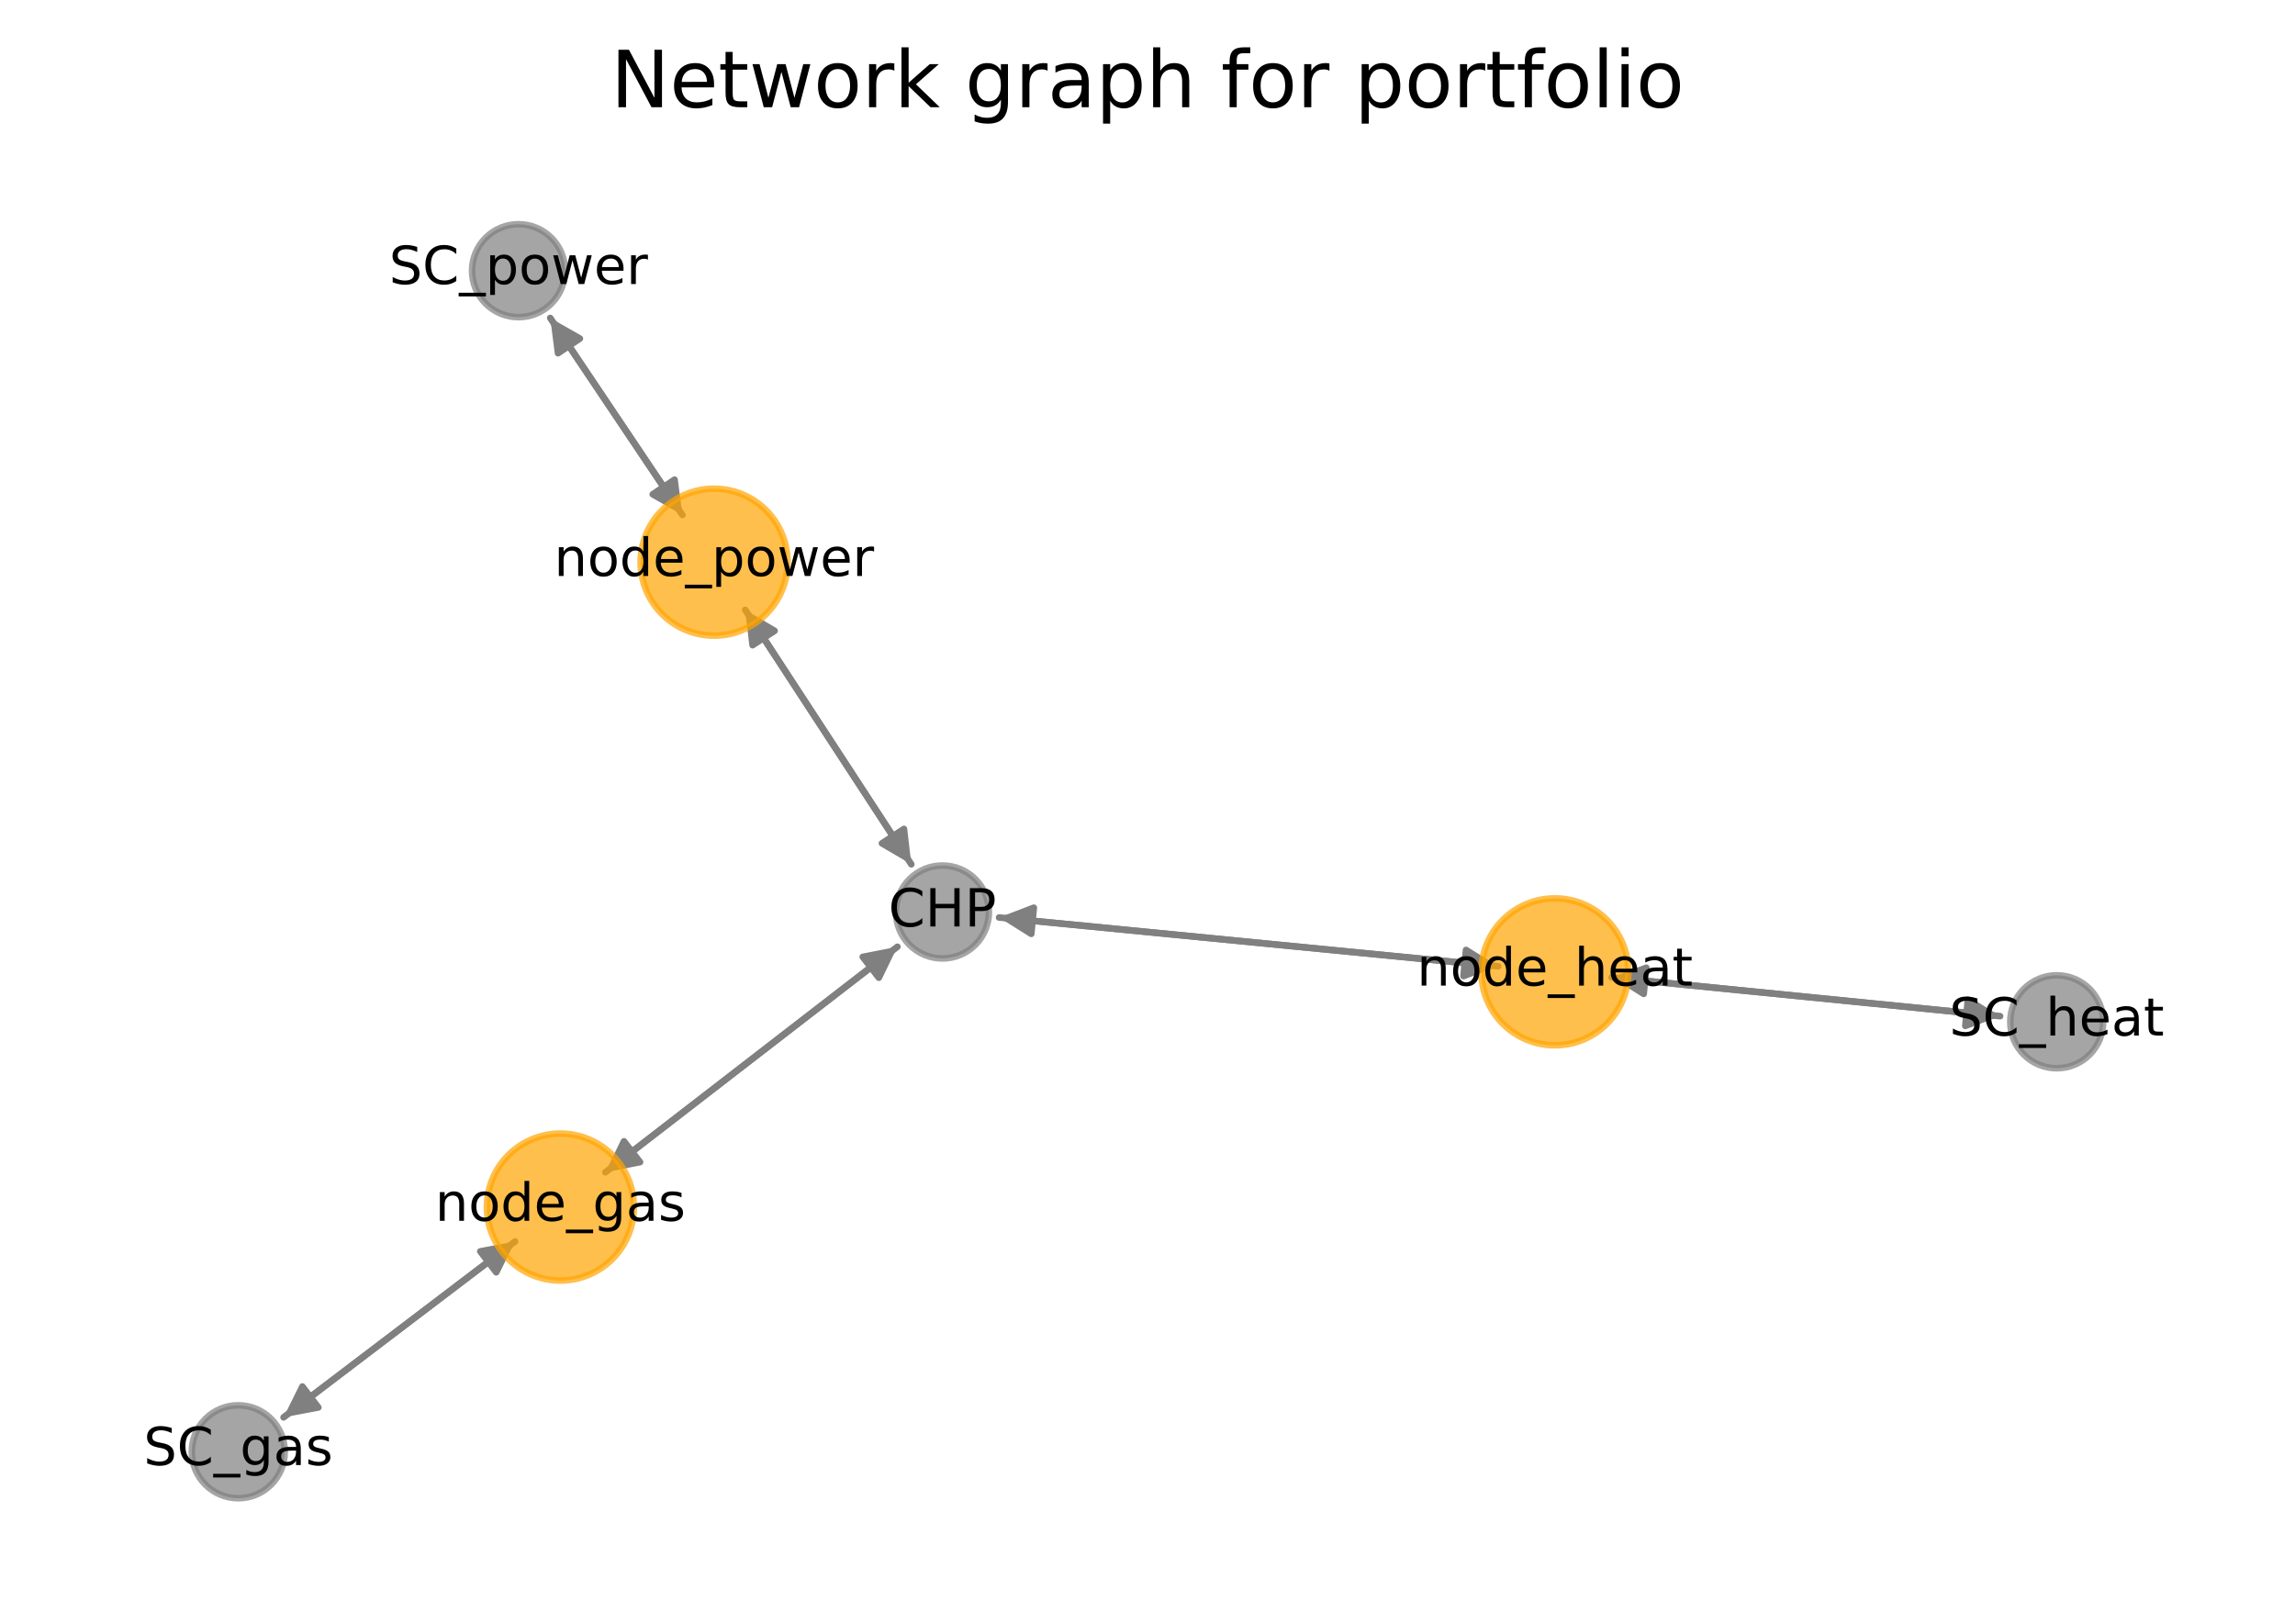
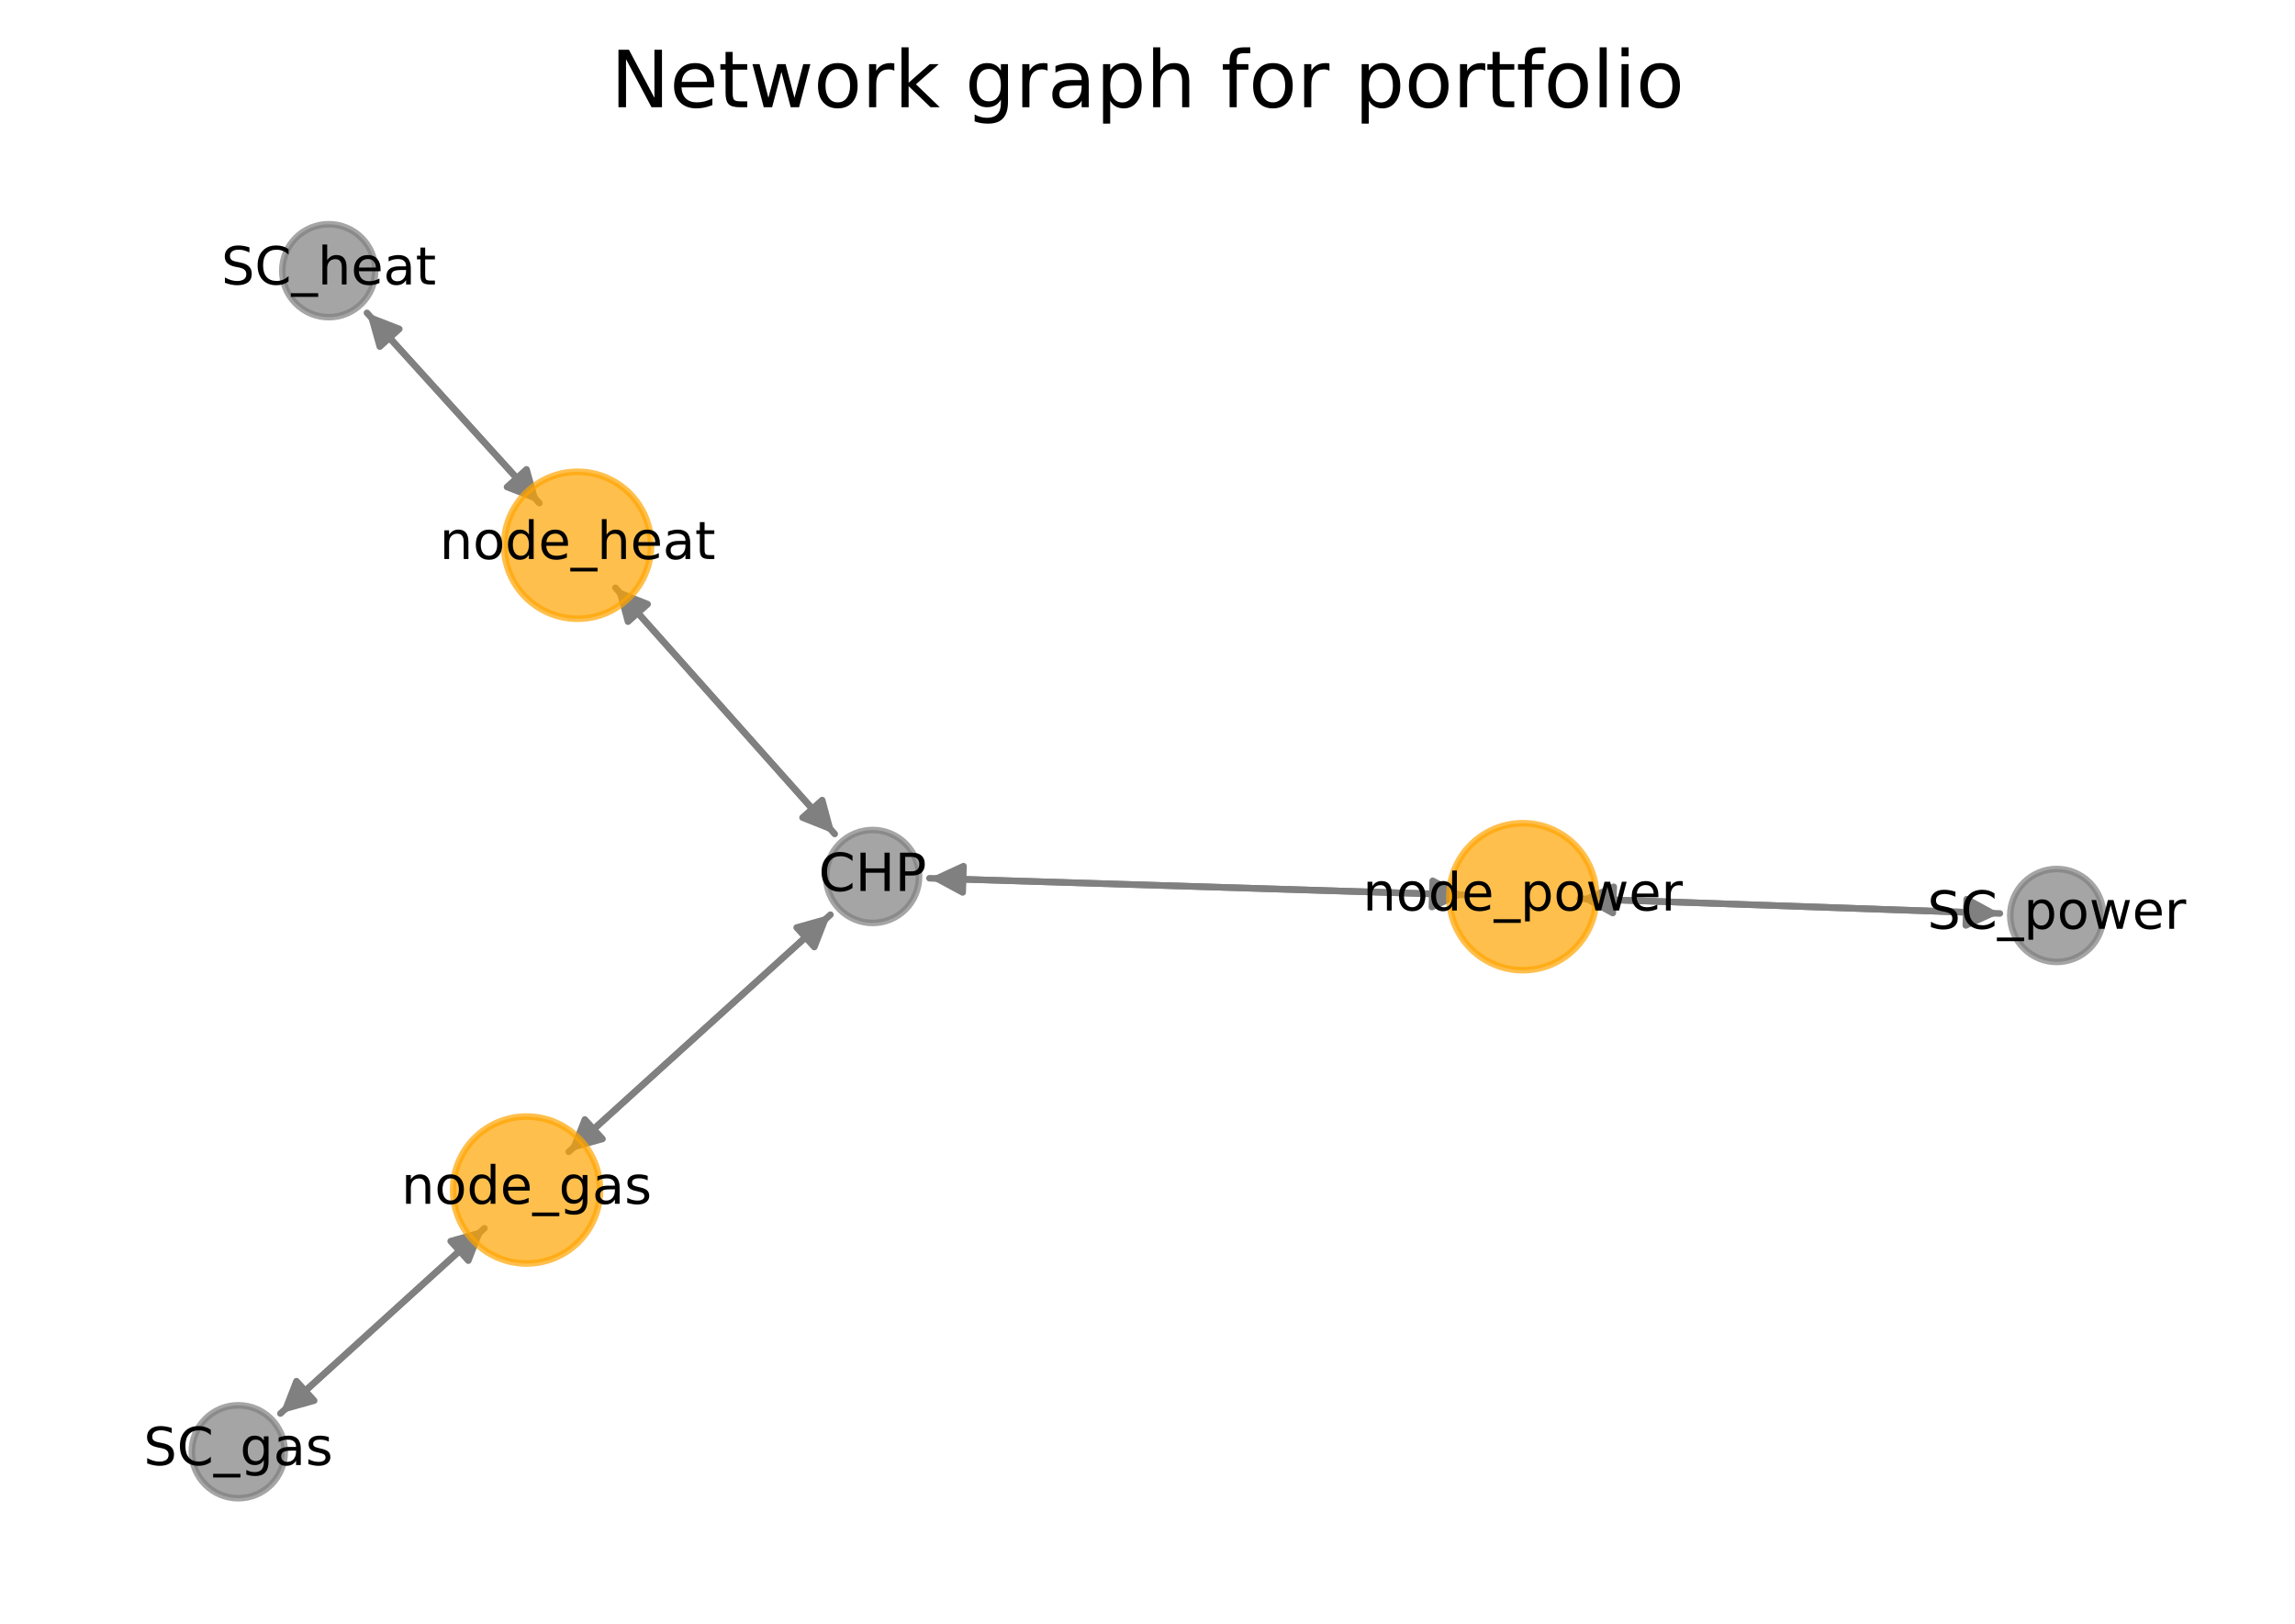
<svg xmlns="http://www.w3.org/2000/svg" xmlns:xlink="http://www.w3.org/1999/xlink" width="349.2pt" height="246.958pt" viewBox="0 0 349.2 246.958" version="1.1">
  <defs>
    <style type="text/css">*{stroke-linejoin: round; stroke-linecap: butt}</style>
  </defs>
  <g id="figure_1">
    <g id="patch_1">
      <path d="M 0 246.958  L 349.2 246.958  L 349.2 0  L 0 0  L 0 246.958  z " style="fill: none" />
    </g>
    <g id="axes_1">
      <g id="patch_2">
-         <path d="M 113.389 92.79  Q 126.026 112.147 138.053 130.569  " clip-path="url(#pd6ce77bb75)" style="fill: none; stroke: #808080; stroke-linecap: round" />
-         <path d="M 137.541 126.126  L 138.053 130.569  L 134.191 128.313  L 137.541 126.126  z " clip-path="url(#pd6ce77bb75)" style="fill: #808080; stroke: #808080; stroke-linecap: round" />
+         <path d="M 223.048 136.167  Q 182.237 134.897 142.543 133.661  " clip-path="url(#p82a8098e4b)" style="fill: none; stroke: #808080; stroke-linecap: round" />
+         <path d="M 146.479 135.785  L 142.543 133.661  L 146.604 131.787  L 146.479 135.785  z " clip-path="url(#p82a8098e4b)" style="fill: #808080; stroke: #808080; stroke-linecap: round" />
      </g>
      <g id="patch_3">
-         <path d="M 103.828 78.344  Q 93.774 63.361 84.343 49.307  " clip-path="url(#pd6ce77bb75)" style="fill: none; stroke: #808080; stroke-linecap: round" />
-         <path d="M 84.911 53.743  L 84.343 49.307  L 88.233 51.514  L 84.911 53.743  z " clip-path="url(#pd6ce77bb75)" style="fill: #808080; stroke: #808080; stroke-linecap: round" />
+         <path d="M 240.356 136.741  Q 272.325 137.864 303.177 138.948  " clip-path="url(#p82a8098e4b)" style="fill: none; stroke: #808080; stroke-linecap: round" />
+         <path d="M 299.25 136.809  L 303.177 138.948  L 299.109 140.806  L 299.25 136.809  z " clip-path="url(#p82a8098e4b)" style="fill: #808080; stroke: #808080; stroke-linecap: round" />
      </g>
      <g id="patch_4">
-         <path d="M 227.965 147.024  Q 189.99 143.312 153.128 139.709  " clip-path="url(#pd6ce77bb75)" style="fill: none; stroke: #808080; stroke-linecap: round" />
-         <path d="M 156.915 142.089  L 153.128 139.709  L 157.304 138.108  L 156.915 142.089  z " clip-path="url(#pd6ce77bb75)" style="fill: #808080; stroke: #808080; stroke-linecap: round" />
+         <path d="M 93.644 89.432  Q 110.327 108.16 126.266 126.053  " clip-path="url(#p82a8098e4b)" style="fill: none; stroke: #808080; stroke-linecap: round" />
+         <path d="M 125.099 121.736  L 126.266 126.053  L 122.112 124.397  L 125.099 121.736  z " clip-path="url(#p82a8098e4b)" style="fill: #808080; stroke: #808080; stroke-linecap: round" />
      </g>
      <g id="patch_5">
-         <path d="M 245.202 148.725  Q 274.764 151.667 303.213 154.498  " clip-path="url(#pd6ce77bb75)" style="fill: none; stroke: #808080; stroke-linecap: round" />
-         <path d="M 299.431 152.112  L 303.213 154.498  L 299.035 156.092  L 299.431 152.112  z " clip-path="url(#pd6ce77bb75)" style="fill: #808080; stroke: #808080; stroke-linecap: round" />
+         <path d="M 82.065 76.545  Q 68.95 62.074 56.585 48.431  " clip-path="url(#p82a8098e4b)" style="fill: none; stroke: #808080; stroke-linecap: round" />
+         <path d="M 57.79 52.738  L 56.585 48.431  L 60.753 50.052  L 57.79 52.738  z " clip-path="url(#p82a8098e4b)" style="fill: #808080; stroke: #808080; stroke-linecap: round" />
      </g>
      <g id="patch_6">
-         <path d="M 92.115 178.363  Q 114.331 161.206 135.662 144.733  " clip-path="url(#pd6ce77bb75)" style="fill: none; stroke: #808080; stroke-linecap: round" />
-         <path d="M 131.274 145.595  L 135.662 144.733  L 133.719 148.761  L 131.274 145.595  z " clip-path="url(#pd6ce77bb75)" style="fill: #808080; stroke: #808080; stroke-linecap: round" />
+         <path d="M 86.536 175.247  Q 106.444 157.211 125.524 139.925  " clip-path="url(#p82a8098e4b)" style="fill: none; stroke: #808080; stroke-linecap: round" />
+         <path d="M 121.217 141.128  L 125.524 139.925  L 123.902 144.092  L 121.217 141.128  z " clip-path="url(#p82a8098e4b)" style="fill: #808080; stroke: #808080; stroke-linecap: round" />
      </g>
      <g id="patch_7">
-         <path d="M 78.368 188.893  Q 60.759 202.271 44.04 214.973  " clip-path="url(#pd6ce77bb75)" style="fill: none; stroke: #808080; stroke-linecap: round" />
-         <path d="M 48.435 214.146  L 44.04 214.973  L 46.015 210.961  L 48.435 214.146  z " clip-path="url(#pd6ce77bb75)" style="fill: #808080; stroke: #808080; stroke-linecap: round" />
+         <path d="M 73.706 186.884  Q 58.186 200.976 43.493 214.316  " clip-path="url(#p82a8098e4b)" style="fill: none; stroke: #808080; stroke-linecap: round" />
+         <path d="M 47.799 213.108  L 43.493 214.316  L 45.11 210.146  L 47.799 213.108  z " clip-path="url(#p82a8098e4b)" style="fill: #808080; stroke: #808080; stroke-linecap: round" />
      </g>
      <g id="patch_8">
-         <path d="M 138.663 131.504  Q 126.026 112.146 114 93.725  " clip-path="url(#pd6ce77bb75)" style="fill: none; stroke: #808080; stroke-linecap: round" />
-         <path d="M 114.511 98.168  L 114 93.725  L 117.861 95.981  L 114.511 98.168  z " clip-path="url(#pd6ce77bb75)" style="fill: #808080; stroke: #808080; stroke-linecap: round" />
+         <path d="M 141.428 133.627  Q 182.239 134.897 221.933 136.132  " clip-path="url(#p82a8098e4b)" style="fill: none; stroke: #808080; stroke-linecap: round" />
+         <path d="M 217.997 134.009  L 221.933 136.132  L 217.872 138.007  L 217.997 134.009  z " clip-path="url(#p82a8098e4b)" style="fill: #808080; stroke: #808080; stroke-linecap: round" />
      </g>
      <g id="patch_9">
-         <path d="M 152.018 139.601  Q 189.993 143.313 226.854 146.916  " clip-path="url(#pd6ce77bb75)" style="fill: none; stroke: #808080; stroke-linecap: round" />
-         <path d="M 223.068 144.536  L 226.854 146.916  L 222.679 148.517  L 223.068 144.536  z " clip-path="url(#pd6ce77bb75)" style="fill: #808080; stroke: #808080; stroke-linecap: round" />
+         <path d="M 127.01 126.889  Q 110.328 108.161 94.388 90.267  " clip-path="url(#p82a8098e4b)" style="fill: none; stroke: #808080; stroke-linecap: round" />
+         <path d="M 95.555 94.585  L 94.388 90.267  L 98.542 91.924  L 95.555 94.585  z " clip-path="url(#p82a8098e4b)" style="fill: #808080; stroke: #808080; stroke-linecap: round" />
      </g>
      <g id="patch_10">
-         <path d="M 136.547 144.049  Q 114.331 161.206 93 177.68  " clip-path="url(#pd6ce77bb75)" style="fill: none; stroke: #808080; stroke-linecap: round" />
-         <path d="M 97.388 176.818  L 93 177.68  L 94.943 173.652  L 97.388 176.818  z " clip-path="url(#pd6ce77bb75)" style="fill: #808080; stroke: #808080; stroke-linecap: round" />
+         <path d="M 126.355 139.172  Q 106.447 157.209 87.367 174.495  " clip-path="url(#p82a8098e4b)" style="fill: none; stroke: #808080; stroke-linecap: round" />
+         <path d="M 91.674 173.291  L 87.367 174.495  L 88.989 170.327  L 91.674 173.291  z " clip-path="url(#p82a8098e4b)" style="fill: #808080; stroke: #808080; stroke-linecap: round" />
      </g>
      <g id="patch_11">
-         <path d="M 83.721 48.379  Q 93.774 63.362 103.205 77.416  " clip-path="url(#pd6ce77bb75)" style="fill: none; stroke: #808080; stroke-linecap: round" />
-         <path d="M 102.637 72.98  L 103.205 77.416  L 99.316 75.209  L 102.637 72.98  z " clip-path="url(#pd6ce77bb75)" style="fill: #808080; stroke: #808080; stroke-linecap: round" />
+         <path d="M 304.294 138.987  Q 272.325 137.864 241.474 136.78  " clip-path="url(#p82a8098e4b)" style="fill: none; stroke: #808080; stroke-linecap: round" />
+         <path d="M 245.401 138.919  L 241.474 136.78  L 245.541 134.922  L 245.401 138.919  z " clip-path="url(#p82a8098e4b)" style="fill: #808080; stroke: #808080; stroke-linecap: round" />
      </g>
      <g id="patch_12">
-         <path d="M 304.329 154.609  Q 274.767 151.667 246.318 148.836  " clip-path="url(#pd6ce77bb75)" style="fill: none; stroke: #808080; stroke-linecap: round" />
-         <path d="M 250.1 151.222  L 246.318 148.836  L 250.496 147.242  L 250.1 151.222  z " clip-path="url(#pd6ce77bb75)" style="fill: #808080; stroke: #808080; stroke-linecap: round" />
+         <path d="M 55.836 47.605  Q 68.952 62.076 81.316 75.719  " clip-path="url(#p82a8098e4b)" style="fill: none; stroke: #808080; stroke-linecap: round" />
+         <path d="M 80.112 71.412  L 81.316 75.719  L 77.148 74.098  L 80.112 71.412  z " clip-path="url(#p82a8098e4b)" style="fill: #808080; stroke: #808080; stroke-linecap: round" />
      </g>
      <g id="patch_13">
-         <path d="M 43.148 215.651  Q 60.757 202.273 77.476 189.571  " clip-path="url(#pd6ce77bb75)" style="fill: none; stroke: #808080; stroke-linecap: round" />
-         <path d="M 73.081 190.398  L 77.476 189.571  L 75.501 193.583  L 73.081 190.398  z " clip-path="url(#pd6ce77bb75)" style="fill: #808080; stroke: #808080; stroke-linecap: round" />
+         <path d="M 42.665 215.067  Q 58.186 200.976 72.878 187.635  " clip-path="url(#p82a8098e4b)" style="fill: none; stroke: #808080; stroke-linecap: round" />
+         <path d="M 68.573 188.844  L 72.878 187.635  L 71.261 191.805  L 68.573 188.844  z " clip-path="url(#p82a8098e4b)" style="fill: #808080; stroke: #808080; stroke-linecap: round" />
      </g>
      <g id="PathCollection_1">
-         <path d="M 108.654 96.716  C 111.619 96.716 114.463 95.538 116.559 93.442  C 118.656 91.345 119.834 88.501 119.834 85.536  C 119.834 82.571 118.656 79.727 116.559 77.63  C 114.463 75.534 111.619 74.356 108.654 74.356  C 105.689 74.356 102.845 75.534 100.748 77.63  C 98.651 79.727 97.473 82.571 97.473 85.536  C 97.473 88.501 98.651 91.345 100.748 93.442  C 102.845 95.538 105.689 96.716 108.654 96.716  z " clip-path="url(#pd6ce77bb75)" style="fill: #ffa500; fill-opacity: 0.7; stroke: #ffa500; stroke-opacity: 0.7" />
-         <path d="M 236.584 159.047  C 239.549 159.047 242.393 157.869 244.49 155.773  C 246.586 153.676 247.764 150.832 247.764 147.867  C 247.764 144.902 246.586 142.058 244.49 139.961  C 242.393 137.865 239.549 136.687 236.584 136.687  C 233.619 136.687 230.775 137.865 228.678 139.961  C 226.582 142.058 225.404 144.902 225.404 147.867  C 225.404 150.832 226.582 153.676 228.678 155.773  C 230.775 157.869 233.619 159.047 236.584 159.047  z " clip-path="url(#pd6ce77bb75)" style="fill: #ffa500; fill-opacity: 0.7; stroke: #ffa500; stroke-opacity: 0.7" />
-         <path d="M 85.263 194.835  C 88.228 194.835 91.072 193.657 93.169 191.561  C 95.266 189.464 96.444 186.62 96.444 183.655  C 96.444 180.69 95.266 177.846 93.169 175.749  C 91.072 173.653 88.228 172.474 85.263 172.474  C 82.298 172.474 79.454 173.653 77.358 175.749  C 75.261 177.846 74.083 180.69 74.083 183.655  C 74.083 186.62 75.261 189.464 77.358 191.561  C 79.454 193.657 82.298 194.835 85.263 194.835  z " clip-path="url(#pd6ce77bb75)" style="fill: #ffa500; fill-opacity: 0.7; stroke: #ffa500; stroke-opacity: 0.7" />
-         <path d="M 143.399 145.829  C 145.274 145.829 147.073 145.084 148.399 143.758  C 149.725 142.432 150.47 140.633 150.47 138.758  C 150.47 136.883 149.725 135.084 148.399 133.758  C 147.073 132.432 145.274 131.687 143.399 131.687  C 141.523 131.687 139.725 132.432 138.399 133.758  C 137.073 135.084 136.328 136.883 136.328 138.758  C 136.328 140.633 137.073 142.432 138.399 143.758  C 139.725 145.084 141.523 145.829 143.399 145.829  z " clip-path="url(#pd6ce77bb75)" style="fill: #808080; fill-opacity: 0.7; stroke: #808080; stroke-opacity: 0.7" />
-         <path d="M 78.895 48.258  C 80.77 48.258 82.569 47.513 83.895 46.187  C 85.221 44.861 85.966 43.062 85.966 41.187  C 85.966 39.312 85.221 37.513 83.895 36.187  C 82.569 34.861 80.77 34.116 78.895 34.116  C 77.019 34.116 75.221 34.861 73.895 36.187  C 72.569 37.513 71.824 39.312 71.824 41.187  C 71.824 43.062 72.569 44.861 73.895 46.187  C 75.221 47.513 77.019 48.258 78.895 48.258  z " clip-path="url(#pd6ce77bb75)" style="fill: #808080; fill-opacity: 0.7; stroke: #808080; stroke-opacity: 0.7" />
-         <path d="M 312.947 162.538  C 314.822 162.538 316.621 161.793 317.947 160.467  C 319.273 159.14 320.018 157.342 320.018 155.467  C 320.018 153.591 319.273 151.793 317.947 150.467  C 316.621 149.14 314.822 148.395 312.947 148.395  C 311.072 148.395 309.273 149.14 307.947 150.467  C 306.621 151.793 305.876 153.591 305.876 155.467  C 305.876 157.342 306.621 159.14 307.947 160.467  C 309.273 161.793 311.072 162.538 312.947 162.538  z " clip-path="url(#pd6ce77bb75)" style="fill: #808080; fill-opacity: 0.7; stroke: #808080; stroke-opacity: 0.7" />
-         <path d="M 36.253 227.96  C 38.128 227.96 39.927 227.215 41.253 225.889  C 42.579 224.563 43.324 222.765 43.324 220.889  C 43.324 219.014 42.579 217.215 41.253 215.889  C 39.927 214.563 38.128 213.818 36.253 213.818  C 34.378 213.818 32.579 214.563 31.253 215.889  C 29.927 217.215 29.182 219.014 29.182 220.889  C 29.182 222.765 29.927 224.563 31.253 225.889  C 32.579 227.215 34.378 227.96 36.253 227.96  z " clip-path="url(#pd6ce77bb75)" style="fill: #808080; fill-opacity: 0.7; stroke: #808080; stroke-opacity: 0.7" />
+         <path d="M 231.703 147.617  C 234.668 147.617 237.512 146.439 239.609 144.342  C 241.706 142.246 242.884 139.402 242.884 136.437  C 242.884 133.472 241.706 130.627 239.609 128.531  C 237.512 126.434 234.668 125.256 231.703 125.256  C 228.738 125.256 225.894 126.434 223.798 128.531  C 221.701 130.627 220.523 133.472 220.523 136.437  C 220.523 139.402 221.701 142.246 223.798 144.342  C 225.894 146.439 228.738 147.617 231.703 147.617  z " clip-path="url(#p82a8098e4b)" style="fill: #ffa500; fill-opacity: 0.7; stroke: #ffa500; stroke-opacity: 0.7" />
+         <path d="M 87.882 94.144  C 90.847 94.144 93.691 92.966 95.787 90.869  C 97.884 88.772 99.062 85.928 99.062 82.963  C 99.062 79.998 97.884 77.154 95.787 75.058  C 93.691 72.961 90.847 71.783 87.882 71.783  C 84.917 71.783 82.073 72.961 79.976 75.058  C 77.879 77.154 76.701 79.998 76.701 82.963  C 76.701 85.928 77.879 88.772 79.976 90.869  C 82.073 92.966 84.917 94.144 87.882 94.144  z " clip-path="url(#p82a8098e4b)" style="fill: #ffa500; fill-opacity: 0.7; stroke: #ffa500; stroke-opacity: 0.7" />
+         <path d="M 80.118 192.242  C 83.083 192.242 85.927 191.064 88.024 188.968  C 90.121 186.871 91.299 184.027 91.299 181.062  C 91.299 178.097 90.121 175.253 88.024 173.156  C 85.927 171.06 83.083 169.882 80.118 169.882  C 77.153 169.882 74.309 171.06 72.213 173.156  C 70.116 175.253 68.938 178.097 68.938 181.062  C 68.938 184.027 70.116 186.871 72.213 188.968  C 74.309 191.064 77.153 192.242 80.118 192.242  z " clip-path="url(#p82a8098e4b)" style="fill: #ffa500; fill-opacity: 0.7; stroke: #ffa500; stroke-opacity: 0.7" />
+         <path d="M 132.773 140.428  C 134.648 140.428 136.446 139.683 137.773 138.357  C 139.099 137.031 139.844 135.233 139.844 133.357  C 139.844 131.482 139.099 129.683 137.773 128.357  C 136.446 127.031 134.648 126.286 132.773 126.286  C 130.897 126.286 129.099 127.031 127.773 128.357  C 126.446 129.683 125.701 131.482 125.701 133.357  C 125.701 135.233 126.446 137.031 127.773 138.357  C 129.099 139.683 130.897 140.428 132.773 140.428  z " clip-path="url(#p82a8098e4b)" style="fill: #808080; fill-opacity: 0.7; stroke: #808080; stroke-opacity: 0.7" />
+         <path d="M 312.947 146.362  C 314.822 146.362 316.621 145.617 317.947 144.291  C 319.273 142.965 320.018 141.167 320.018 139.291  C 320.018 137.416 319.273 135.617 317.947 134.291  C 316.621 132.965 314.822 132.22 312.947 132.22  C 311.072 132.22 309.273 132.965 307.947 134.291  C 306.621 135.617 305.876 137.416 305.876 139.291  C 305.876 141.167 306.621 142.965 307.947 144.291  C 309.273 145.617 311.072 146.362 312.947 146.362  z " clip-path="url(#p82a8098e4b)" style="fill: #808080; fill-opacity: 0.7; stroke: #808080; stroke-opacity: 0.7" />
+         <path d="M 50.02 48.258  C 51.895 48.258 53.694 47.513 55.02 46.187  C 56.346 44.861 57.091 43.062 57.091 41.187  C 57.091 39.312 56.346 37.513 55.02 36.187  C 53.694 34.861 51.895 34.116 50.02 34.116  C 48.144 34.116 46.346 34.861 45.02 36.187  C 43.694 37.513 42.949 39.312 42.949 41.187  C 42.949 43.062 43.694 44.861 45.02 46.187  C 46.346 47.513 48.144 48.258 50.02 48.258  z " clip-path="url(#p82a8098e4b)" style="fill: #808080; fill-opacity: 0.7; stroke: #808080; stroke-opacity: 0.7" />
+         <path d="M 36.253 227.96  C 38.128 227.96 39.927 227.215 41.253 225.889  C 42.579 224.563 43.324 222.765 43.324 220.889  C 43.324 219.014 42.579 217.215 41.253 215.889  C 39.927 214.563 38.128 213.818 36.253 213.818  C 34.378 213.818 32.579 214.563 31.253 215.889  C 29.927 217.215 29.182 219.014 29.182 220.889  C 29.182 222.765 29.927 224.563 31.253 225.889  C 32.579 227.215 34.378 227.96 36.253 227.96  z " clip-path="url(#p82a8098e4b)" style="fill: #808080; fill-opacity: 0.7; stroke: #808080; stroke-opacity: 0.7" />
      </g>
      <g id="text_1">
-         <g clip-path="url(#pd6ce77bb75)">
-           <g transform="translate(84.30673 87.63215)scale(0.08 -0.08)">
+         <g clip-path="url(#p82a8098e4b)">
+           <g transform="translate(207.3565 138.5328)scale(0.08 -0.08)">
            <defs>
              <path id="DejaVuSans-6e" d="M 3513 2113  L 3513 0  L 2938 0  L 2938 2094  Q 2938 2591 2744 2837  Q 2550 3084 2163 3084  Q 1697 3084 1428 2787  Q 1159 2491 1159 1978  L 1159 0  L 581 0  L 581 3500  L 1159 3500  L 1159 2956  Q 1366 3272 1645 3428  Q 1925 3584 2291 3584  Q 2894 3584 3203 3211  Q 3513 2838 3513 2113  z " transform="scale(0.015625)" />
              <path id="DejaVuSans-6f" d="M 1959 3097  Q 1497 3097 1228 2736  Q 959 2375 959 1747  Q 959 1119 1226 758  Q 1494 397 1959 397  Q 2419 397 2687 759  Q 2956 1122 2956 1747  Q 2956 2369 2687 2733  Q 2419 3097 1959 3097  z M 1959 3584  Q 2709 3584 3137 3096  Q 3566 2609 3566 1747  Q 3566 888 3137 398  Q 2709 -91 1959 -91  Q 1206 -91 779 398  Q 353 888 353 1747  Q 353 2609 779 3096  Q 1206 3584 1959 3584  z " transform="scale(0.015625)" />
              <path id="DejaVuSans-64" d="M 2906 2969  L 2906 4863  L 3481 4863  L 3481 0  L 2906 0  L 2906 525  Q 2725 213 2448 61  Q 2172 -91 1784 -91  Q 1150 -91 751 415  Q 353 922 353 1747  Q 353 2572 751 3078  Q 1150 3584 1784 3584  Q 2172 3584 2448 3432  Q 2725 3281 2906 2969  z M 947 1747  Q 947 1113 1208 752  Q 1469 391 1925 391  Q 2381 391 2643 752  Q 2906 1113 2906 1747  Q 2906 2381 2643 2742  Q 2381 3103 1925 3103  Q 1469 3103 1208 2742  Q 947 2381 947 1747  z " transform="scale(0.015625)" />
              <path id="DejaVuSans-65" d="M 3597 1894  L 3597 1613  L 953 1613  Q 991 1019 1311 708  Q 1631 397 2203 397  Q 2534 397 2845 478  Q 3156 559 3463 722  L 3463 178  Q 3153 47 2828 -22  Q 2503 -91 2169 -91  Q 1331 -91 842 396  Q 353 884 353 1716  Q 353 2575 817 3079  Q 1281 3584 2069 3584  Q 2775 3584 3186 3129  Q 3597 2675 3597 1894  z M 3022 2063  Q 3016 2534 2758 2815  Q 2500 3097 2075 3097  Q 1594 3097 1305 2825  Q 1016 2553 972 2059  L 3022 2063  z " transform="scale(0.015625)" />
              <path id="DejaVuSans-5f" d="M 3263 -1063  L 3263 -1509  L -63 -1509  L -63 -1063  L 3263 -1063  z " transform="scale(0.015625)" />
              <path id="DejaVuSans-70" d="M 1159 525  L 1159 -1331  L 581 -1331  L 581 3500  L 1159 3500  L 1159 2969  Q 1341 3281 1617 3432  Q 1894 3584 2278 3584  Q 2916 3584 3314 3078  Q 3713 2572 3713 1747  Q 3713 922 3314 415  Q 2916 -91 2278 -91  Q 1894 -91 1617 61  Q 1341 213 1159 525  z M 3116 1747  Q 3116 2381 2855 2742  Q 2594 3103 2138 3103  Q 1681 3103 1420 2742  Q 1159 2381 1159 1747  Q 1159 1113 1420 752  Q 1681 391 2138 391  Q 2594 391 2855 752  Q 3116 1113 3116 1747  z " transform="scale(0.015625)" />
              <path id="DejaVuSans-77" d="M 269 3500  L 844 3500  L 1563 769  L 2278 3500  L 2956 3500  L 3675 769  L 4391 3500  L 4966 3500  L 4050 0  L 3372 0  L 2619 2869  L 1863 0  L 1184 0  L 269 3500  z " transform="scale(0.015625)" />
              <path id="DejaVuSans-72" d="M 2631 2963  Q 2534 3019 2420 3045  Q 2306 3072 2169 3072  Q 1681 3072 1420 2755  Q 1159 2438 1159 1844  L 1159 0  L 581 0  L 581 3500  L 1159 3500  L 1159 2956  Q 1341 3275 1631 3429  Q 1922 3584 2338 3584  Q 2397 3584 2469 3576  Q 2541 3569 2628 3553  L 2631 2963  z " transform="scale(0.015625)" />
            </defs>
            <use xlink:href="#DejaVuSans-6e" />
            <use xlink:href="#DejaVuSans-6f" x="63.379" />
            <use xlink:href="#DejaVuSans-64" x="124.561" />
            <use xlink:href="#DejaVuSans-65" x="188.037" />
            <use xlink:href="#DejaVuSans-5f" x="249.561" />
            <use xlink:href="#DejaVuSans-70" x="299.561" />
            <use xlink:href="#DejaVuSans-6f" x="363.037" />
            <use xlink:href="#DejaVuSans-77" x="424.219" />
            <use xlink:href="#DejaVuSans-65" x="506.006" />
            <use xlink:href="#DejaVuSans-72" x="567.529" />
          </g>
        </g>
      </g>
      <g id="text_2">
-         <g clip-path="url(#pd6ce77bb75)">
-           <g transform="translate(215.5853 149.9632)scale(0.08 -0.08)">
+         <g clip-path="url(#p82a8098e4b)">
+           <g transform="translate(66.88301 85.05959)scale(0.08 -0.08)">
            <defs>
              <path id="DejaVuSans-68" d="M 3513 2113  L 3513 0  L 2938 0  L 2938 2094  Q 2938 2591 2744 2837  Q 2550 3084 2163 3084  Q 1697 3084 1428 2787  Q 1159 2491 1159 1978  L 1159 0  L 581 0  L 581 4863  L 1159 4863  L 1159 2956  Q 1366 3272 1645 3428  Q 1925 3584 2291 3584  Q 2894 3584 3203 3211  Q 3513 2838 3513 2113  z " transform="scale(0.015625)" />
              <path id="DejaVuSans-61" d="M 2194 1759  Q 1497 1759 1228 1600  Q 959 1441 959 1056  Q 959 750 1161 570  Q 1363 391 1709 391  Q 2188 391 2477 730  Q 2766 1069 2766 1631  L 2766 1759  L 2194 1759  z M 3341 1997  L 3341 0  L 2766 0  L 2766 531  Q 2569 213 2275 61  Q 1981 -91 1556 -91  Q 1019 -91 701 211  Q 384 513 384 1019  Q 384 1609 779 1909  Q 1175 2209 1959 2209  L 2766 2209  L 2766 2266  Q 2766 2663 2505 2880  Q 2244 3097 1772 3097  Q 1472 3097 1187 3025  Q 903 2953 641 2809  L 641 3341  Q 956 3463 1253 3523  Q 1550 3584 1831 3584  Q 2591 3584 2966 3190  Q 3341 2797 3341 1997  z " transform="scale(0.015625)" />
              <path id="DejaVuSans-74" d="M 1172 4494  L 1172 3500  L 2356 3500  L 2356 3053  L 1172 3053  L 1172 1153  Q 1172 725 1289 603  Q 1406 481 1766 481  L 2356 481  L 2356 0  L 1766 0  Q 1100 0 847 248  Q 594 497 594 1153  L 594 3053  L 172 3053  L 172 3500  L 594 3500  L 594 4494  L 1172 4494  z " transform="scale(0.015625)" />
            </defs>
            <use xlink:href="#DejaVuSans-6e" />
            <use xlink:href="#DejaVuSans-6f" x="63.379" />
            <use xlink:href="#DejaVuSans-64" x="124.561" />
            <use xlink:href="#DejaVuSans-65" x="188.037" />
            <use xlink:href="#DejaVuSans-5f" x="249.561" />
            <use xlink:href="#DejaVuSans-68" x="299.561" />
            <use xlink:href="#DejaVuSans-65" x="362.939" />
            <use xlink:href="#DejaVuSans-61" x="424.463" />
            <use xlink:href="#DejaVuSans-74" x="485.742" />
          </g>
        </g>
      </g>
      <g id="text_3">
-         <g clip-path="url(#pd6ce77bb75)">
-           <g transform="translate(66.20576 185.7511)scale(0.08 -0.08)">
+         <g clip-path="url(#p82a8098e4b)">
+           <g transform="translate(61.06088 183.1583)scale(0.08 -0.08)">
            <defs>
              <path id="DejaVuSans-67" d="M 2906 1791  Q 2906 2416 2648 2759  Q 2391 3103 1925 3103  Q 1463 3103 1205 2759  Q 947 2416 947 1791  Q 947 1169 1205 825  Q 1463 481 1925 481  Q 2391 481 2648 825  Q 2906 1169 2906 1791  z M 3481 434  Q 3481 -459 3084 -895  Q 2688 -1331 1869 -1331  Q 1566 -1331 1297 -1286  Q 1028 -1241 775 -1147  L 775 -588  Q 1028 -725 1275 -790  Q 1522 -856 1778 -856  Q 2344 -856 2625 -561  Q 2906 -266 2906 331  L 2906 616  Q 2728 306 2450 153  Q 2172 0 1784 0  Q 1141 0 747 490  Q 353 981 353 1791  Q 353 2603 747 3093  Q 1141 3584 1784 3584  Q 2172 3584 2450 3431  Q 2728 3278 2906 2969  L 2906 3500  L 3481 3500  L 3481 434  z " transform="scale(0.015625)" />
              <path id="DejaVuSans-73" d="M 2834 3397  L 2834 2853  Q 2591 2978 2328 3040  Q 2066 3103 1784 3103  Q 1356 3103 1142 2972  Q 928 2841 928 2578  Q 928 2378 1081 2264  Q 1234 2150 1697 2047  L 1894 2003  Q 2506 1872 2764 1633  Q 3022 1394 3022 966  Q 3022 478 2636 193  Q 2250 -91 1575 -91  Q 1294 -91 989 -36  Q 684 19 347 128  L 347 722  Q 666 556 975 473  Q 1284 391 1588 391  Q 1994 391 2212 530  Q 2431 669 2431 922  Q 2431 1156 2273 1281  Q 2116 1406 1581 1522  L 1381 1569  Q 847 1681 609 1914  Q 372 2147 372 2553  Q 372 3047 722 3315  Q 1072 3584 1716 3584  Q 2034 3584 2315 3537  Q 2597 3491 2834 3397  z " transform="scale(0.015625)" />
            </defs>
            <use xlink:href="#DejaVuSans-6e" />
            <use xlink:href="#DejaVuSans-6f" x="63.379" />
            <use xlink:href="#DejaVuSans-64" x="124.561" />
            <use xlink:href="#DejaVuSans-65" x="188.037" />
            <use xlink:href="#DejaVuSans-5f" x="249.561" />
            <use xlink:href="#DejaVuSans-67" x="299.561" />
            <use xlink:href="#DejaVuSans-61" x="363.037" />
            <use xlink:href="#DejaVuSans-73" x="424.316" />
          </g>
        </g>
      </g>
      <g id="text_4">
-         <g clip-path="url(#pd6ce77bb75)">
-           <g transform="translate(135.1855 140.9654)scale(0.08 -0.08)">
+         <g clip-path="url(#p82a8098e4b)">
+           <g transform="translate(124.5594 135.5648)scale(0.08 -0.08)">
            <defs>
              <path id="DejaVuSans-43" d="M 4122 4306  L 4122 3641  Q 3803 3938 3442 4084  Q 3081 4231 2675 4231  Q 1875 4231 1450 3742  Q 1025 3253 1025 2328  Q 1025 1406 1450 917  Q 1875 428 2675 428  Q 3081 428 3442 575  Q 3803 722 4122 1019  L 4122 359  Q 3791 134 3420 21  Q 3050 -91 2638 -91  Q 1578 -91 968 557  Q 359 1206 359 2328  Q 359 3453 968 4101  Q 1578 4750 2638 4750  Q 3056 4750 3426 4639  Q 3797 4528 4122 4306  z " transform="scale(0.015625)" />
              <path id="DejaVuSans-48" d="M 628 4666  L 1259 4666  L 1259 2753  L 3553 2753  L 3553 4666  L 4184 4666  L 4184 0  L 3553 0  L 3553 2222  L 1259 2222  L 1259 0  L 628 0  L 628 4666  z " transform="scale(0.015625)" />
              <path id="DejaVuSans-50" d="M 1259 4147  L 1259 2394  L 2053 2394  Q 2494 2394 2734 2622  Q 2975 2850 2975 3272  Q 2975 3691 2734 3919  Q 2494 4147 2053 4147  L 1259 4147  z M 628 4666  L 2053 4666  Q 2838 4666 3239 4311  Q 3641 3956 3641 3272  Q 3641 2581 3239 2228  Q 2838 1875 2053 1875  L 1259 1875  L 1259 0  L 628 0  L 628 4666  z " transform="scale(0.015625)" />
            </defs>
            <use xlink:href="#DejaVuSans-43" />
            <use xlink:href="#DejaVuSans-48" x="69.824" />
            <use xlink:href="#DejaVuSans-50" x="145.02" />
          </g>
        </g>
      </g>
      <g id="text_5">
-         <g clip-path="url(#pd6ce77bb75)">
-           <g transform="translate(59.1984 43.21251)scale(0.08 -0.08)">
+         <g clip-path="url(#p82a8098e4b)">
+           <g transform="translate(293.2509 141.317)scale(0.08 -0.08)">
            <defs>
              <path id="DejaVuSans-53" d="M 3425 4513  L 3425 3897  Q 3066 4069 2747 4153  Q 2428 4238 2131 4238  Q 1616 4238 1336 4038  Q 1056 3838 1056 3469  Q 1056 3159 1242 3001  Q 1428 2844 1947 2747  L 2328 2669  Q 3034 2534 3370 2195  Q 3706 1856 3706 1288  Q 3706 609 3251 259  Q 2797 -91 1919 -91  Q 1588 -91 1214 -16  Q 841 59 441 206  L 441 856  Q 825 641 1194 531  Q 1563 422 1919 422  Q 2459 422 2753 634  Q 3047 847 3047 1241  Q 3047 1584 2836 1778  Q 2625 1972 2144 2069  L 1759 2144  Q 1053 2284 737 2584  Q 422 2884 422 3419  Q 422 4038 858 4394  Q 1294 4750 2059 4750  Q 2388 4750 2728 4690  Q 3069 4631 3425 4513  z " transform="scale(0.015625)" />
            </defs>
            <use xlink:href="#DejaVuSans-53" />
            <use xlink:href="#DejaVuSans-43" x="63.477" />
            <use xlink:href="#DejaVuSans-5f" x="133.301" />
            <use xlink:href="#DejaVuSans-70" x="183.301" />
            <use xlink:href="#DejaVuSans-6f" x="246.777" />
            <use xlink:href="#DejaVuSans-77" x="307.959" />
            <use xlink:href="#DejaVuSans-65" x="389.746" />
            <use xlink:href="#DejaVuSans-72" x="451.27" />
          </g>
        </g>
      </g>
      <g id="text_6">
-         <g clip-path="url(#pd6ce77bb75)">
-           <g transform="translate(296.599 157.5628)scale(0.08 -0.08)">
+         <g clip-path="url(#p82a8098e4b)">
+           <g transform="translate(33.67153 43.28314)scale(0.08 -0.08)">
            <use xlink:href="#DejaVuSans-53" />
            <use xlink:href="#DejaVuSans-43" x="63.477" />
            <use xlink:href="#DejaVuSans-5f" x="133.301" />
            <use xlink:href="#DejaVuSans-68" x="183.301" />
            <use xlink:href="#DejaVuSans-65" x="246.68" />
            <use xlink:href="#DejaVuSans-61" x="308.203" />
            <use xlink:href="#DejaVuSans-74" x="369.482" />
          </g>
        </g>
      </g>
      <g id="text_7">
-         <g clip-path="url(#pd6ce77bb75)">
+         <g clip-path="url(#p82a8098e4b)">
          <g transform="translate(21.84602 222.915)scale(0.08 -0.08)">
            <use xlink:href="#DejaVuSans-53" />
            <use xlink:href="#DejaVuSans-43" x="63.477" />
            <use xlink:href="#DejaVuSans-5f" x="133.301" />
            <use xlink:href="#DejaVuSans-67" x="183.301" />
            <use xlink:href="#DejaVuSans-61" x="246.777" />
            <use xlink:href="#DejaVuSans-73" x="308.057" />
          </g>
        </g>
      </g>
      <g id="text_8">
        <g transform="translate(92.92594 16.31812)scale(0.12 -0.12)">
          <defs>
            <path id="DejaVuSans-4e" d="M 628 4666  L 1478 4666  L 3547 763  L 3547 4666  L 4159 4666  L 4159 0  L 3309 0  L 1241 3903  L 1241 0  L 628 0  L 628 4666  z " transform="scale(0.015625)" />
            <path id="DejaVuSans-6b" d="M 581 4863  L 1159 4863  L 1159 1991  L 2875 3500  L 3609 3500  L 1753 1863  L 3688 0  L 2938 0  L 1159 1709  L 1159 0  L 581 0  L 581 4863  z " transform="scale(0.015625)" />
            <path id="DejaVuSans-20" transform="scale(0.015625)" />
            <path id="DejaVuSans-66" d="M 2375 4863  L 2375 4384  L 1825 4384  Q 1516 4384 1395 4259  Q 1275 4134 1275 3809  L 1275 3500  L 2222 3500  L 2222 3053  L 1275 3053  L 1275 0  L 697 0  L 697 3053  L 147 3053  L 147 3500  L 697 3500  L 697 3744  Q 697 4328 969 4595  Q 1241 4863 1831 4863  L 2375 4863  z " transform="scale(0.015625)" />
            <path id="DejaVuSans-6c" d="M 603 4863  L 1178 4863  L 1178 0  L 603 0  L 603 4863  z " transform="scale(0.015625)" />
            <path id="DejaVuSans-69" d="M 603 3500  L 1178 3500  L 1178 0  L 603 0  L 603 3500  z M 603 4863  L 1178 4863  L 1178 4134  L 603 4134  L 603 4863  z " transform="scale(0.015625)" />
          </defs>
          <use xlink:href="#DejaVuSans-4e" />
          <use xlink:href="#DejaVuSans-65" x="74.805" />
          <use xlink:href="#DejaVuSans-74" x="136.328" />
          <use xlink:href="#DejaVuSans-77" x="175.537" />
          <use xlink:href="#DejaVuSans-6f" x="257.324" />
          <use xlink:href="#DejaVuSans-72" x="318.506" />
          <use xlink:href="#DejaVuSans-6b" x="359.619" />
          <use xlink:href="#DejaVuSans-20" x="417.529" />
          <use xlink:href="#DejaVuSans-67" x="449.316" />
          <use xlink:href="#DejaVuSans-72" x="512.793" />
          <use xlink:href="#DejaVuSans-61" x="553.906" />
          <use xlink:href="#DejaVuSans-70" x="615.186" />
          <use xlink:href="#DejaVuSans-68" x="678.662" />
          <use xlink:href="#DejaVuSans-20" x="742.041" />
          <use xlink:href="#DejaVuSans-66" x="773.828" />
          <use xlink:href="#DejaVuSans-6f" x="809.033" />
          <use xlink:href="#DejaVuSans-72" x="870.215" />
          <use xlink:href="#DejaVuSans-20" x="911.328" />
          <use xlink:href="#DejaVuSans-70" x="943.115" />
          <use xlink:href="#DejaVuSans-6f" x="1006.592" />
          <use xlink:href="#DejaVuSans-72" x="1067.773" />
          <use xlink:href="#DejaVuSans-74" x="1108.887" />
          <use xlink:href="#DejaVuSans-66" x="1148.096" />
          <use xlink:href="#DejaVuSans-6f" x="1183.301" />
          <use xlink:href="#DejaVuSans-6c" x="1244.482" />
          <use xlink:href="#DejaVuSans-69" x="1272.266" />
          <use xlink:href="#DejaVuSans-6f" x="1300.049" />
        </g>
      </g>
    </g>
  </g>
  <defs>
-     <clipPath id="pd6ce77bb75">
+     <clipPath id="p82a8098e4b">
      <rect x="7.2" y="22.318" width="334.8" height="217.44" />
    </clipPath>
  </defs>
</svg>
